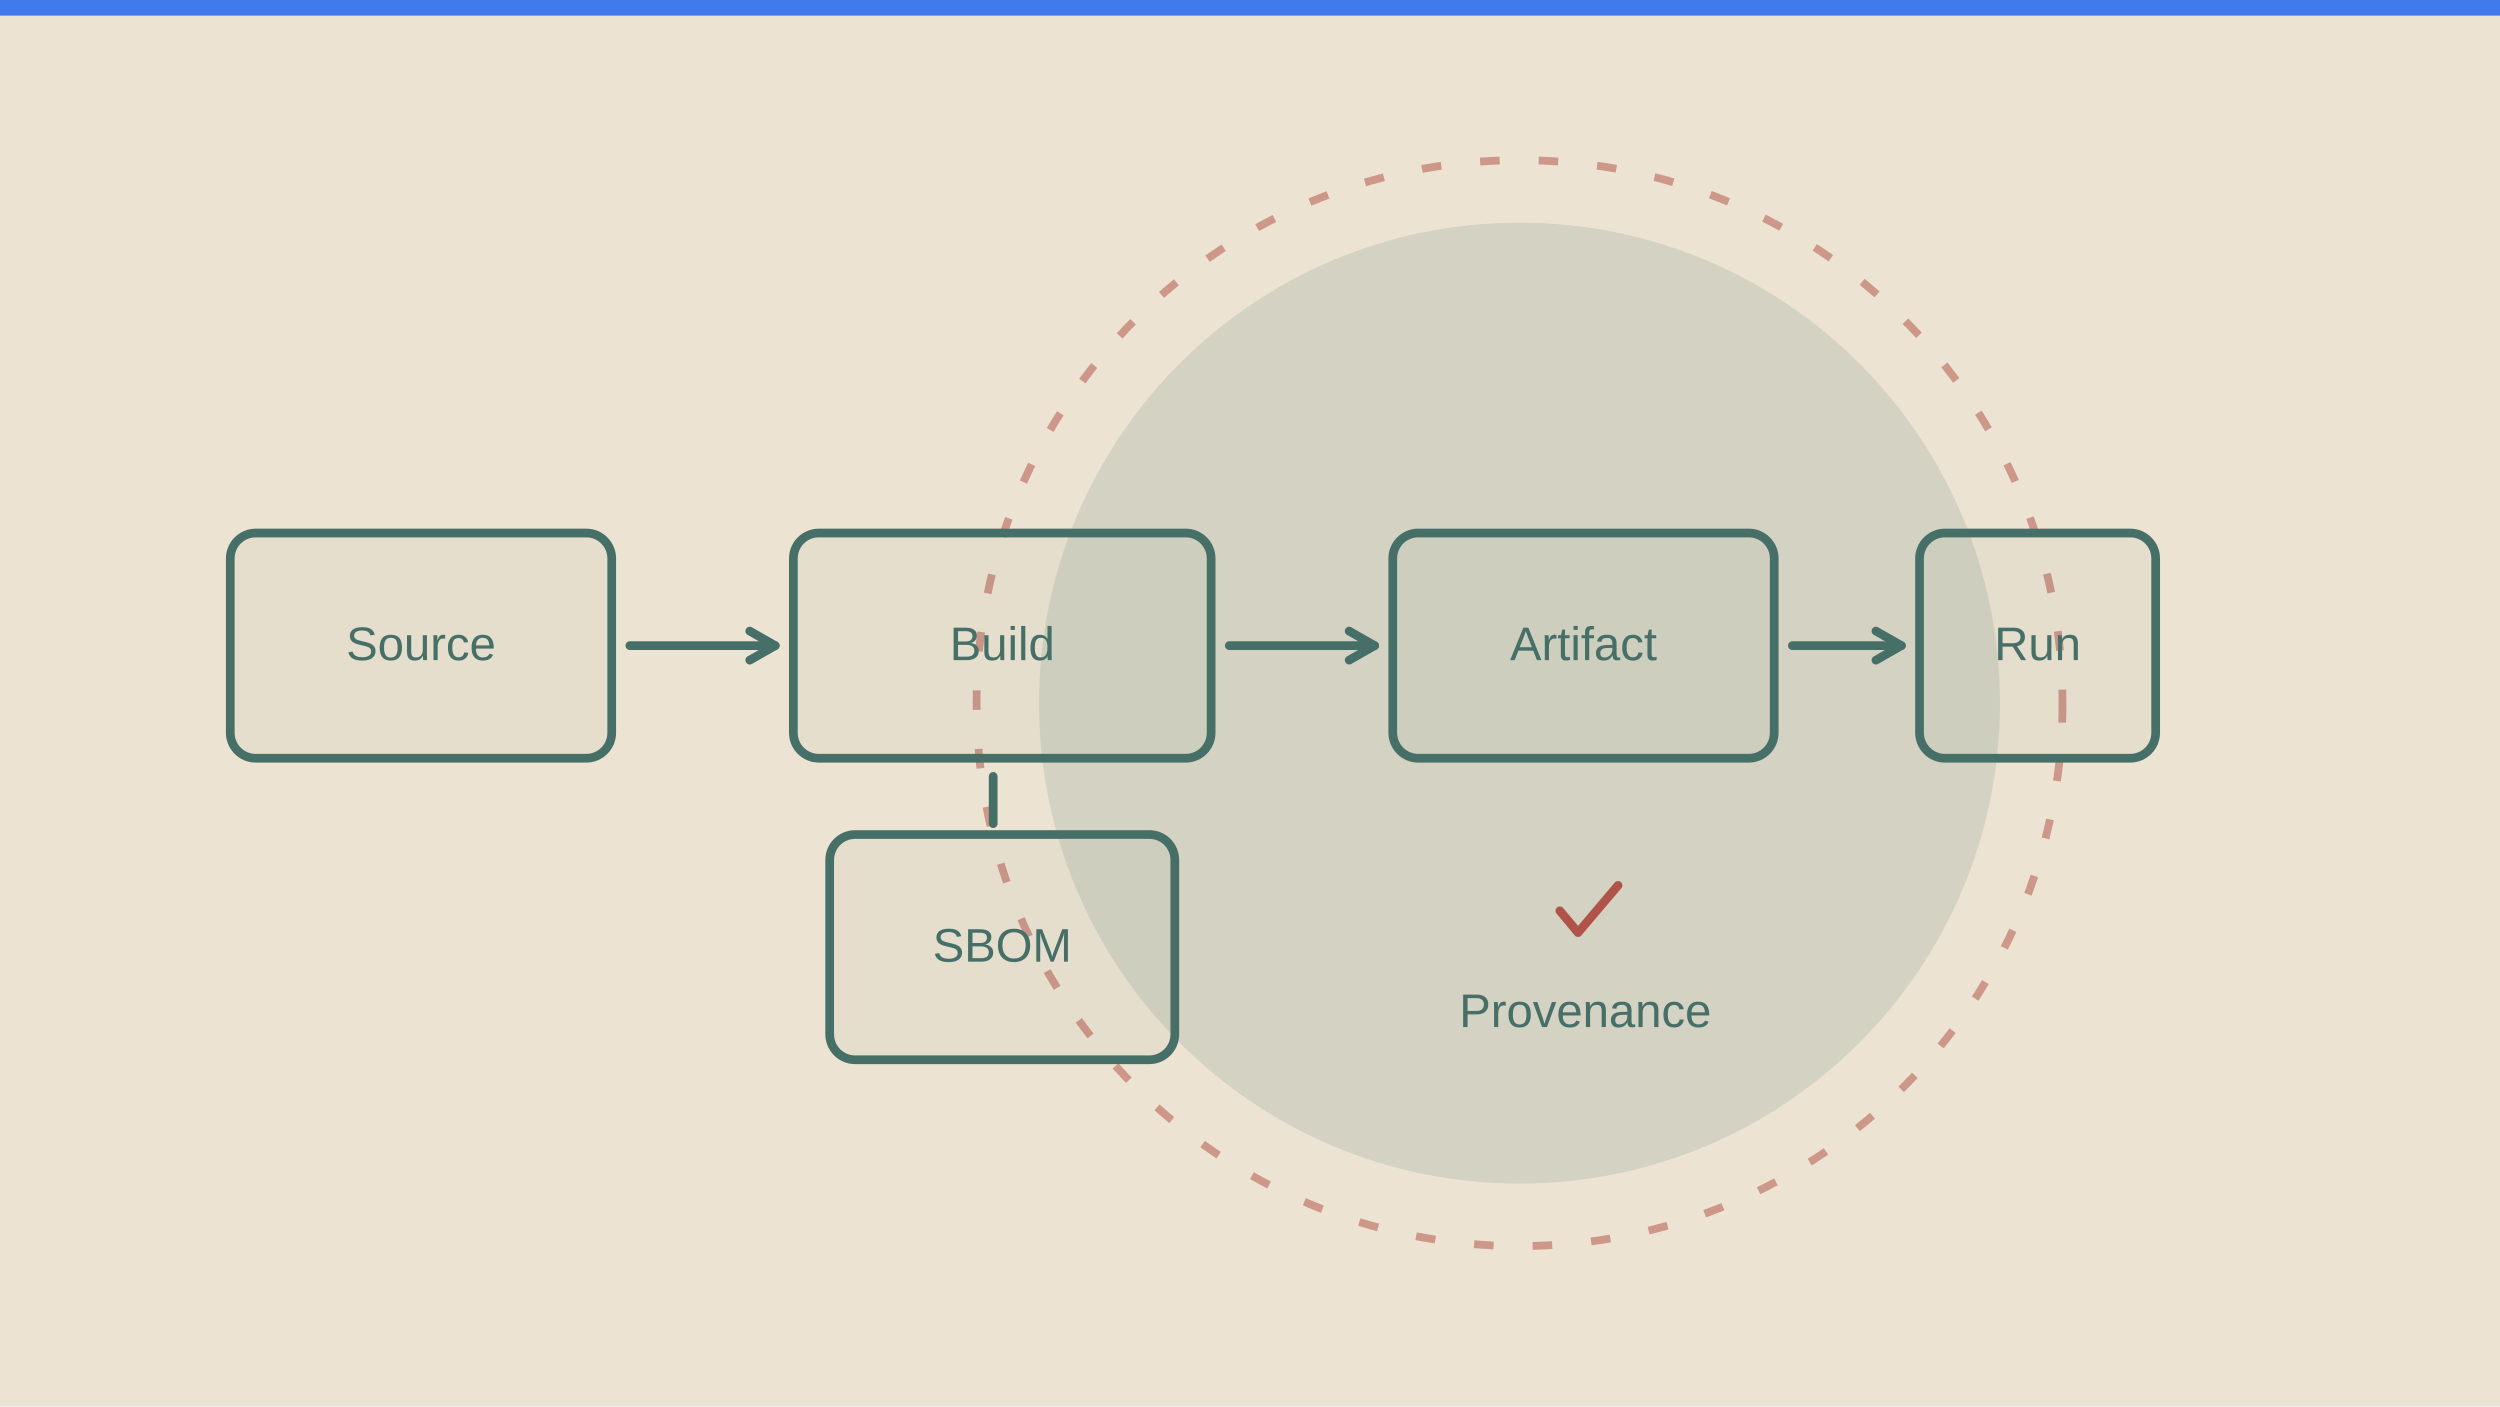
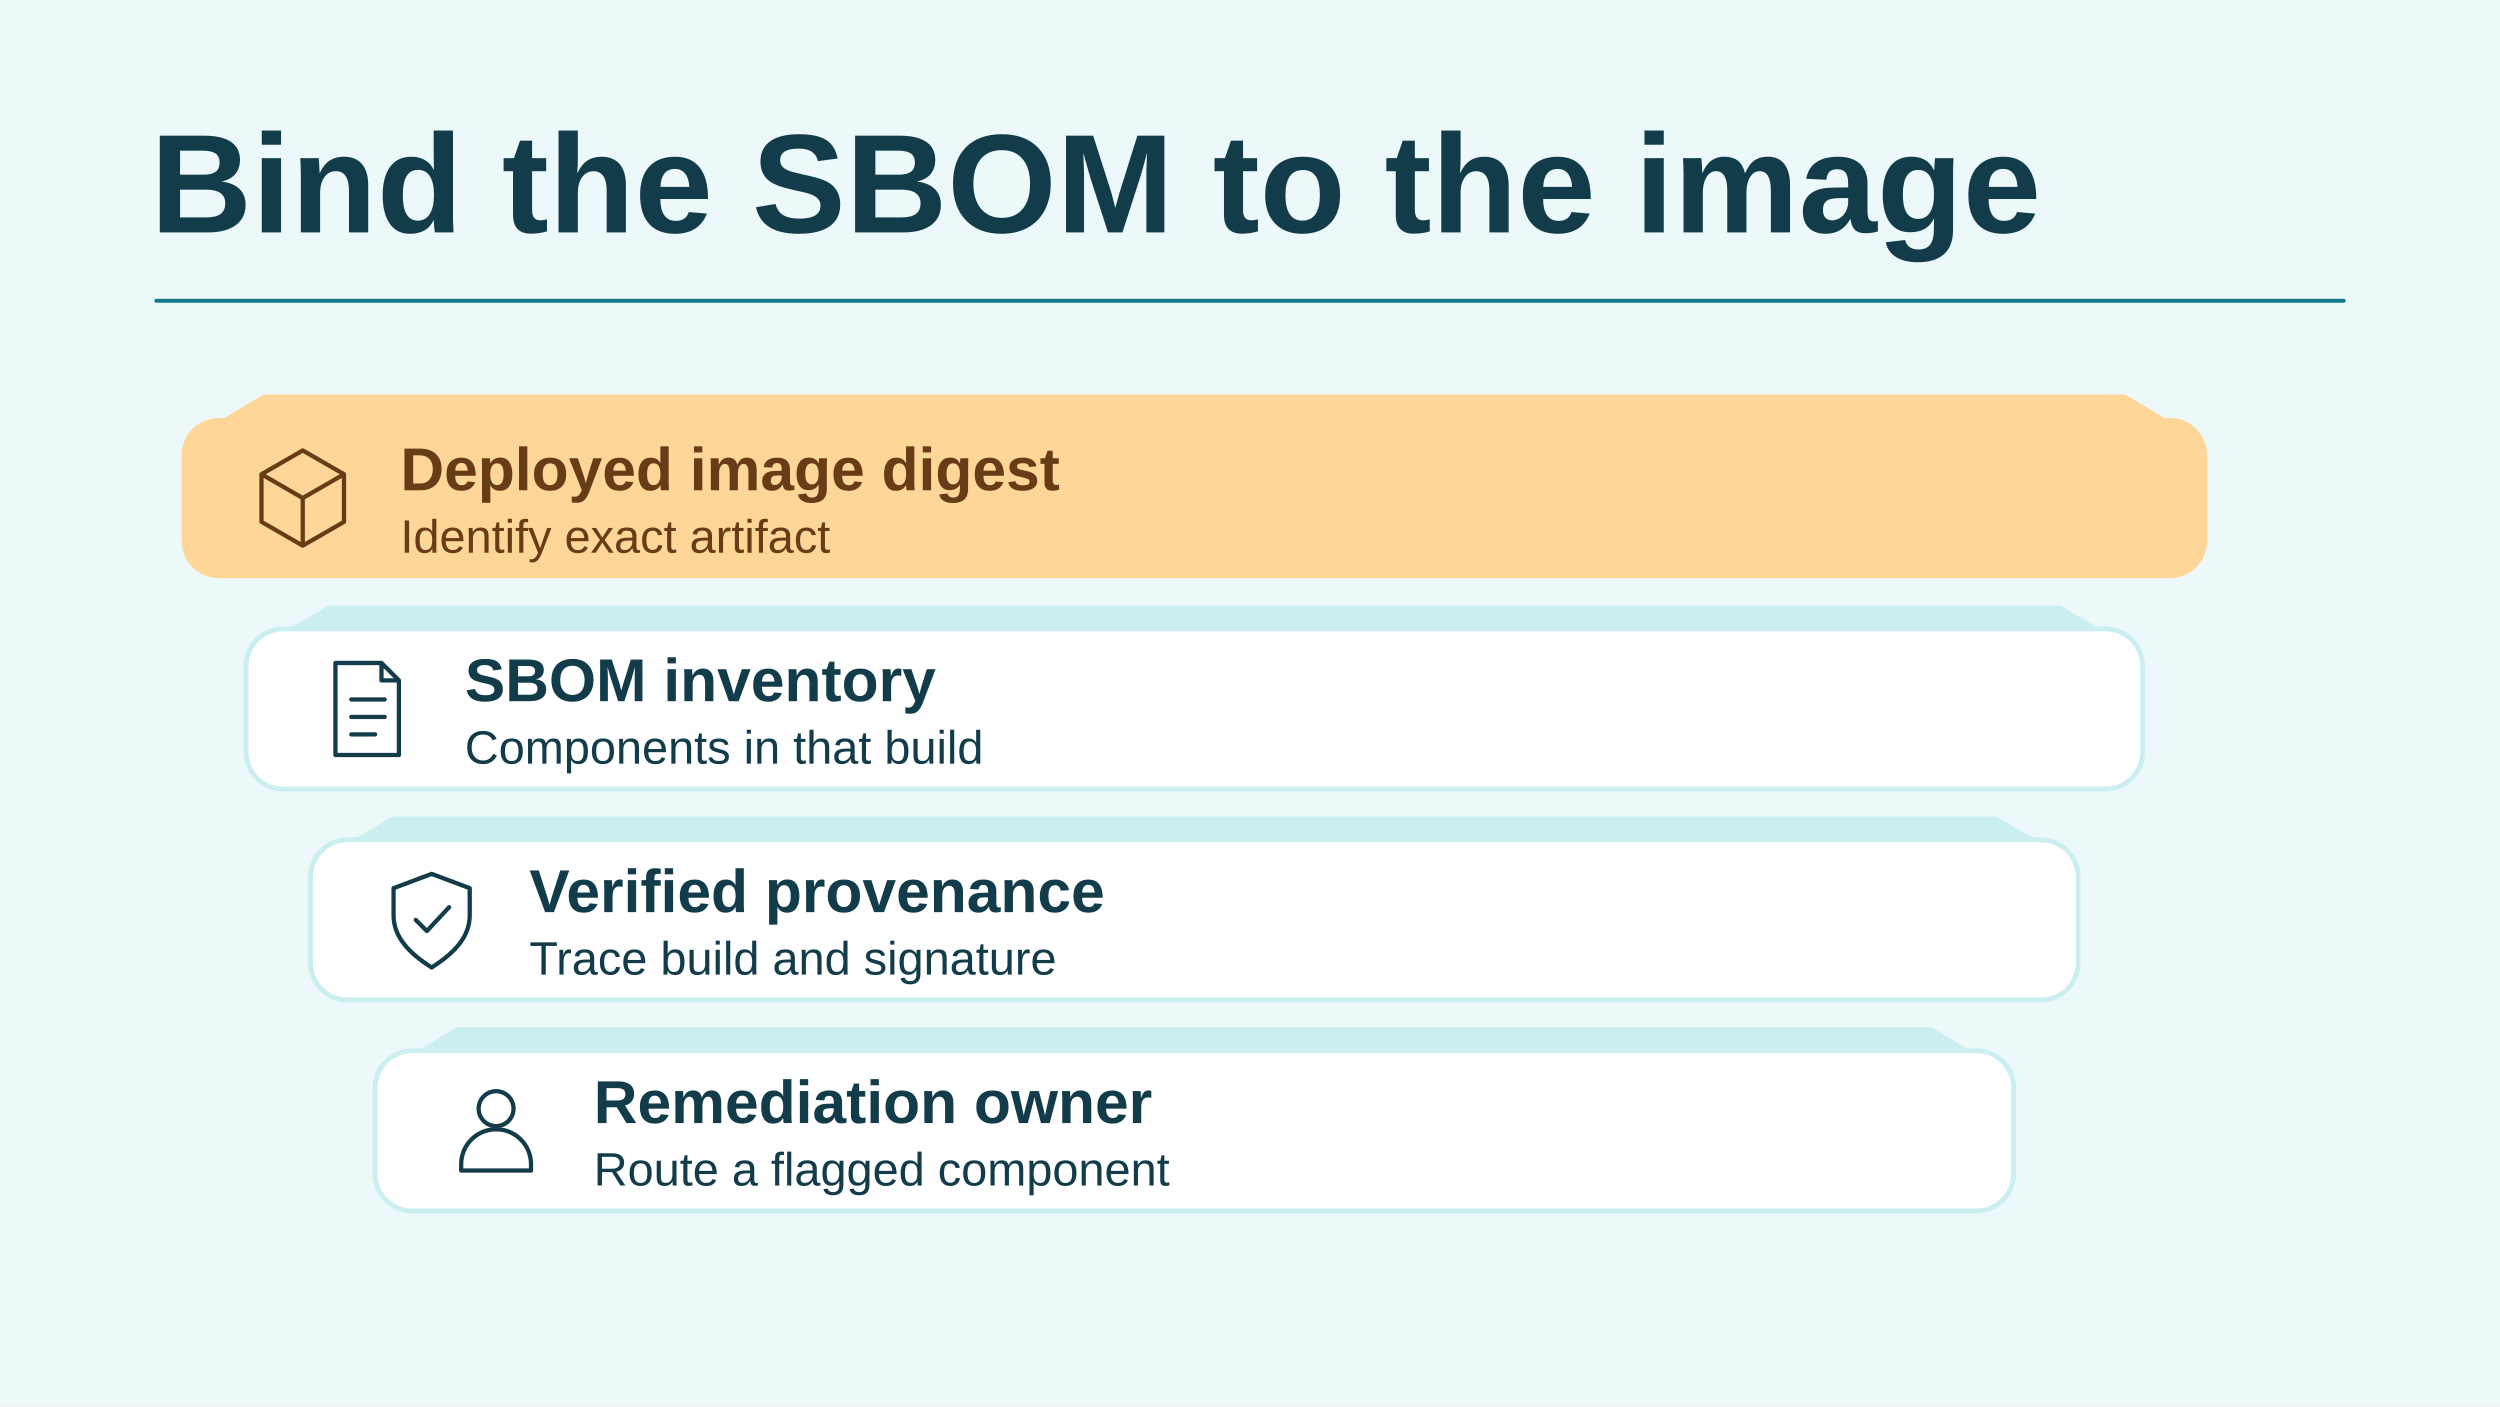
- <svg xmlns="http://www.w3.org/2000/svg" viewBox="0 0 1280 720" width="1280" height="720" role="img" aria-label="Conceptual illustration for Software Supply Chain Security: SBOM, Dependency Auditing, and What Actually Reduces Risk: Controls, Verification, Trust." preserveAspectRatio="xMidYMid meet" data-article-art="supply-chain-security-sbom" data-art-scene="security" data-composition="symbolic-object">
-   <defs>
-     <clipPath id="cpcover-supply-chain-security-sbom">
-       <rect width="1280" height="720" />
-     </clipPath>
-   </defs>
-   <g clip-path="url(#cpcover-supply-chain-security-sbom)">
-     <rect width="1280" height="720" fill="#ede3d2" />
-     <g transform="translate(0 0) scale(2)">
-       <circle cx="389" cy="180" r="123" fill="#466f68" opacity=".15" />
-       <circle cx="389" cy="180" r="139" stroke="#b05348" stroke-width="2" stroke-dasharray="5 10" stroke-opacity=".53" fill="none" />
-       <path d="M0 0h640v4H0z" fill="#2f6fed" opacity=".9" />
-       <g transform="translate(45 76) scale(0.93)">
-         <g data-subject-detail="sc-provenance" stroke="#466f68" stroke-width="2.4" stroke-linecap="round" stroke-linejoin="round" fill="none">
-           <rect x="15" y="65" width="105" height="62" rx="7" fill="#466f68" fill-opacity=".045" />
-           <text x="67.5" y="100" text-anchor="middle" font-family="Arial,sans-serif" font-size="13" fill="#466f68" stroke="none">Source</text>
-           <path d="M125 96L165 96" />
-           <path d="M158 100L165 96L158 92" />
-           <rect x="170" y="65" width="115" height="62" rx="7" fill="#466f68" fill-opacity=".045" />
-           <text x="227.5" y="100" text-anchor="middle" font-family="Arial,sans-serif" font-size="13" fill="#466f68" stroke="none">Build</text>
-           <path d="M290 96L330 96" />
-           <path d="M323 100L330 96L323 92" />
-           <rect x="335" y="65" width="105" height="62" rx="7" fill="#466f68" fill-opacity=".045" />
-           <text x="387.5" y="100" text-anchor="middle" font-family="Arial,sans-serif" font-size="13" fill="#466f68" stroke="none">Artifact</text>
-           <path d="M445 96L475 96" />
-           <path d="M468 100L475 96L468 92" />
-           <rect x="480" y="65" width="65" height="62" rx="7" fill="#466f68" fill-opacity=".045" />
-           <text x="512.5" y="100" text-anchor="middle" font-family="Arial,sans-serif" font-size="13" fill="#466f68" stroke="none">Run</text>
-           <rect x="180" y="148" width="95" height="62" rx="7" fill="#466f68" fill-opacity=".045" />
-           <text x="227.5" y="183" text-anchor="middle" font-family="Arial,sans-serif" font-size="13" fill="#466f68" stroke="none">SBOM</text>
-           <path d="M225 132L225 145" />
-           <path d="M381 169l5 6 11-13" stroke="#b05348" />
-           <text x="388" y="201" text-anchor="middle" font-family="Arial,sans-serif" font-size="13" fill="#466f68" stroke="none">Provenance</text>
-         </g>
+ <svg xmlns="http://www.w3.org/2000/svg" data-article-art="supply-chain-security-sbom" role="img" aria-label="An SBOM tied to the deployed image digest links the exact components and build evidence to a responsible remediation owner." width="1280" height="720" viewBox="0 0 1280 720">
+   <svg width="100%" height="100%" viewBox="0 0 1280 720" preserveAspectRatio="xMidYMid slice" role="img" aria-label="An SBOM tied to the deployed image digest links the exact components and build evidence to a responsible remediation owner.">
+     <defs>
+       <marker id="head" markerWidth="13" markerHeight="13" refX="11" refY="6.5" orient="auto" markerUnits="userSpaceOnUse">
+         <path d="M0 0L13 6.5 0 13Z" fill="#137787" />
+       </marker>
+     </defs>
+     <rect x="0" y="0" width="1280" height="720" rx="0" fill="#ECF8FA" stroke="none" stroke-width="2.5" />
+     <g font-family="Arial, Helvetica, sans-serif">
+       <text x="77" y="119" text-anchor="start" fill="#123C4A" font-size="72" font-weight="700">Bind the SBOM to the image</text>
+       <path d="M80 154H1200" fill="none" stroke="#137787" stroke-width="2" stroke-linejoin="round" stroke-linecap="round" />
+       <path d="M135 202h953l32 19-32 19H135l-32-19Z" fill="#FED698" />
+       <rect x="93" y="214" width="1037" height="82" rx="19" fill="#FED698" stroke="none" stroke-width="2.5" />
+       <g transform="translate(155 255) scale(0.8125)" fill="none" stroke="#653D16" stroke-width="2.7" stroke-linecap="round" stroke-linejoin="round">
+         <path d="M0-30 26-15v30L0 30l-26-15v-30Zm0 30 26-15M0 0l-26-15M0 0v30" />
      </g>
+       <text x="205" y="251" text-anchor="start" fill="#653D16" font-size="31" font-weight="700">Deployed image digest</text>
+       <text x="205" y="283" text-anchor="start" fill="#653D16" font-size="24" font-weight="400">Identify exact artifact</text>
+       <path d="M168 310h887l32 19-32 19H168l-32-19Z" fill="#CBEFF1" />
+       <rect x="126" y="322" width="971" height="82" rx="19" fill="#FFFFFF" stroke="#CBEFF1" stroke-width="2.5" />
+       <g transform="translate(188 363) scale(0.8125)" fill="none" stroke="#123C4A" stroke-width="2.7" stroke-linecap="round" stroke-linejoin="round">
+         <path d="M-20-29H9l11 11v47h-40Z M9-29v11h11M-10-6h21m-21 11h21m-21 11h15" />
+       </g>
+       <text x="238" y="359" text-anchor="start" fill="#123C4A" font-size="31" font-weight="700">SBOM inventory</text>
+       <text x="238" y="391" text-anchor="start" fill="#123C4A" font-size="24" font-weight="400">Components in that build</text>
+       <path d="M201 418h821l32 19-32 19H201l-32-19Z" fill="#CBEFF1" />
+       <rect x="159" y="430" width="905" height="82" rx="19" fill="#FFFFFF" stroke="#CBEFF1" stroke-width="2.5" />
+       <g transform="translate(221 471) scale(0.8125)" fill="none" stroke="#123C4A" stroke-width="2.7" stroke-linecap="round" stroke-linejoin="round">
+         <path d="M0-29 24-20v17c0 14-10 24-24 33C-14 21-24 11-24-3V-20Z M-10 0l7 7 14-15" />
+       </g>
+       <text x="271" y="467" text-anchor="start" fill="#123C4A" font-size="31" font-weight="700">Verified provenance</text>
+       <text x="271" y="499" text-anchor="start" fill="#123C4A" font-size="24" font-weight="400">Trace build and signature</text>
+       <path d="M234 526h755l32 19-32 19H234l-32-19Z" fill="#CBEFF1" />
+       <rect x="192" y="538" width="839" height="82" rx="19" fill="#FFFFFF" stroke="#CBEFF1" stroke-width="2.5" />
+       <g transform="translate(254 579) scale(0.8125)" fill="none" stroke="#123C4A" stroke-width="2.7" stroke-linecap="round" stroke-linejoin="round">
+         <circle cy="-14" r="11" />
+         <path d="M-22 25v-4a22 22 0 0144 0v4Z" />
+       </g>
+       <text x="304" y="575" text-anchor="start" fill="#123C4A" font-size="31" font-weight="700">Remediation owner</text>
+       <text x="304" y="607" text-anchor="start" fill="#123C4A" font-size="24" font-weight="400">Route a flagged component</text>
    </g>
-   </g>
+   </svg>
</svg>
